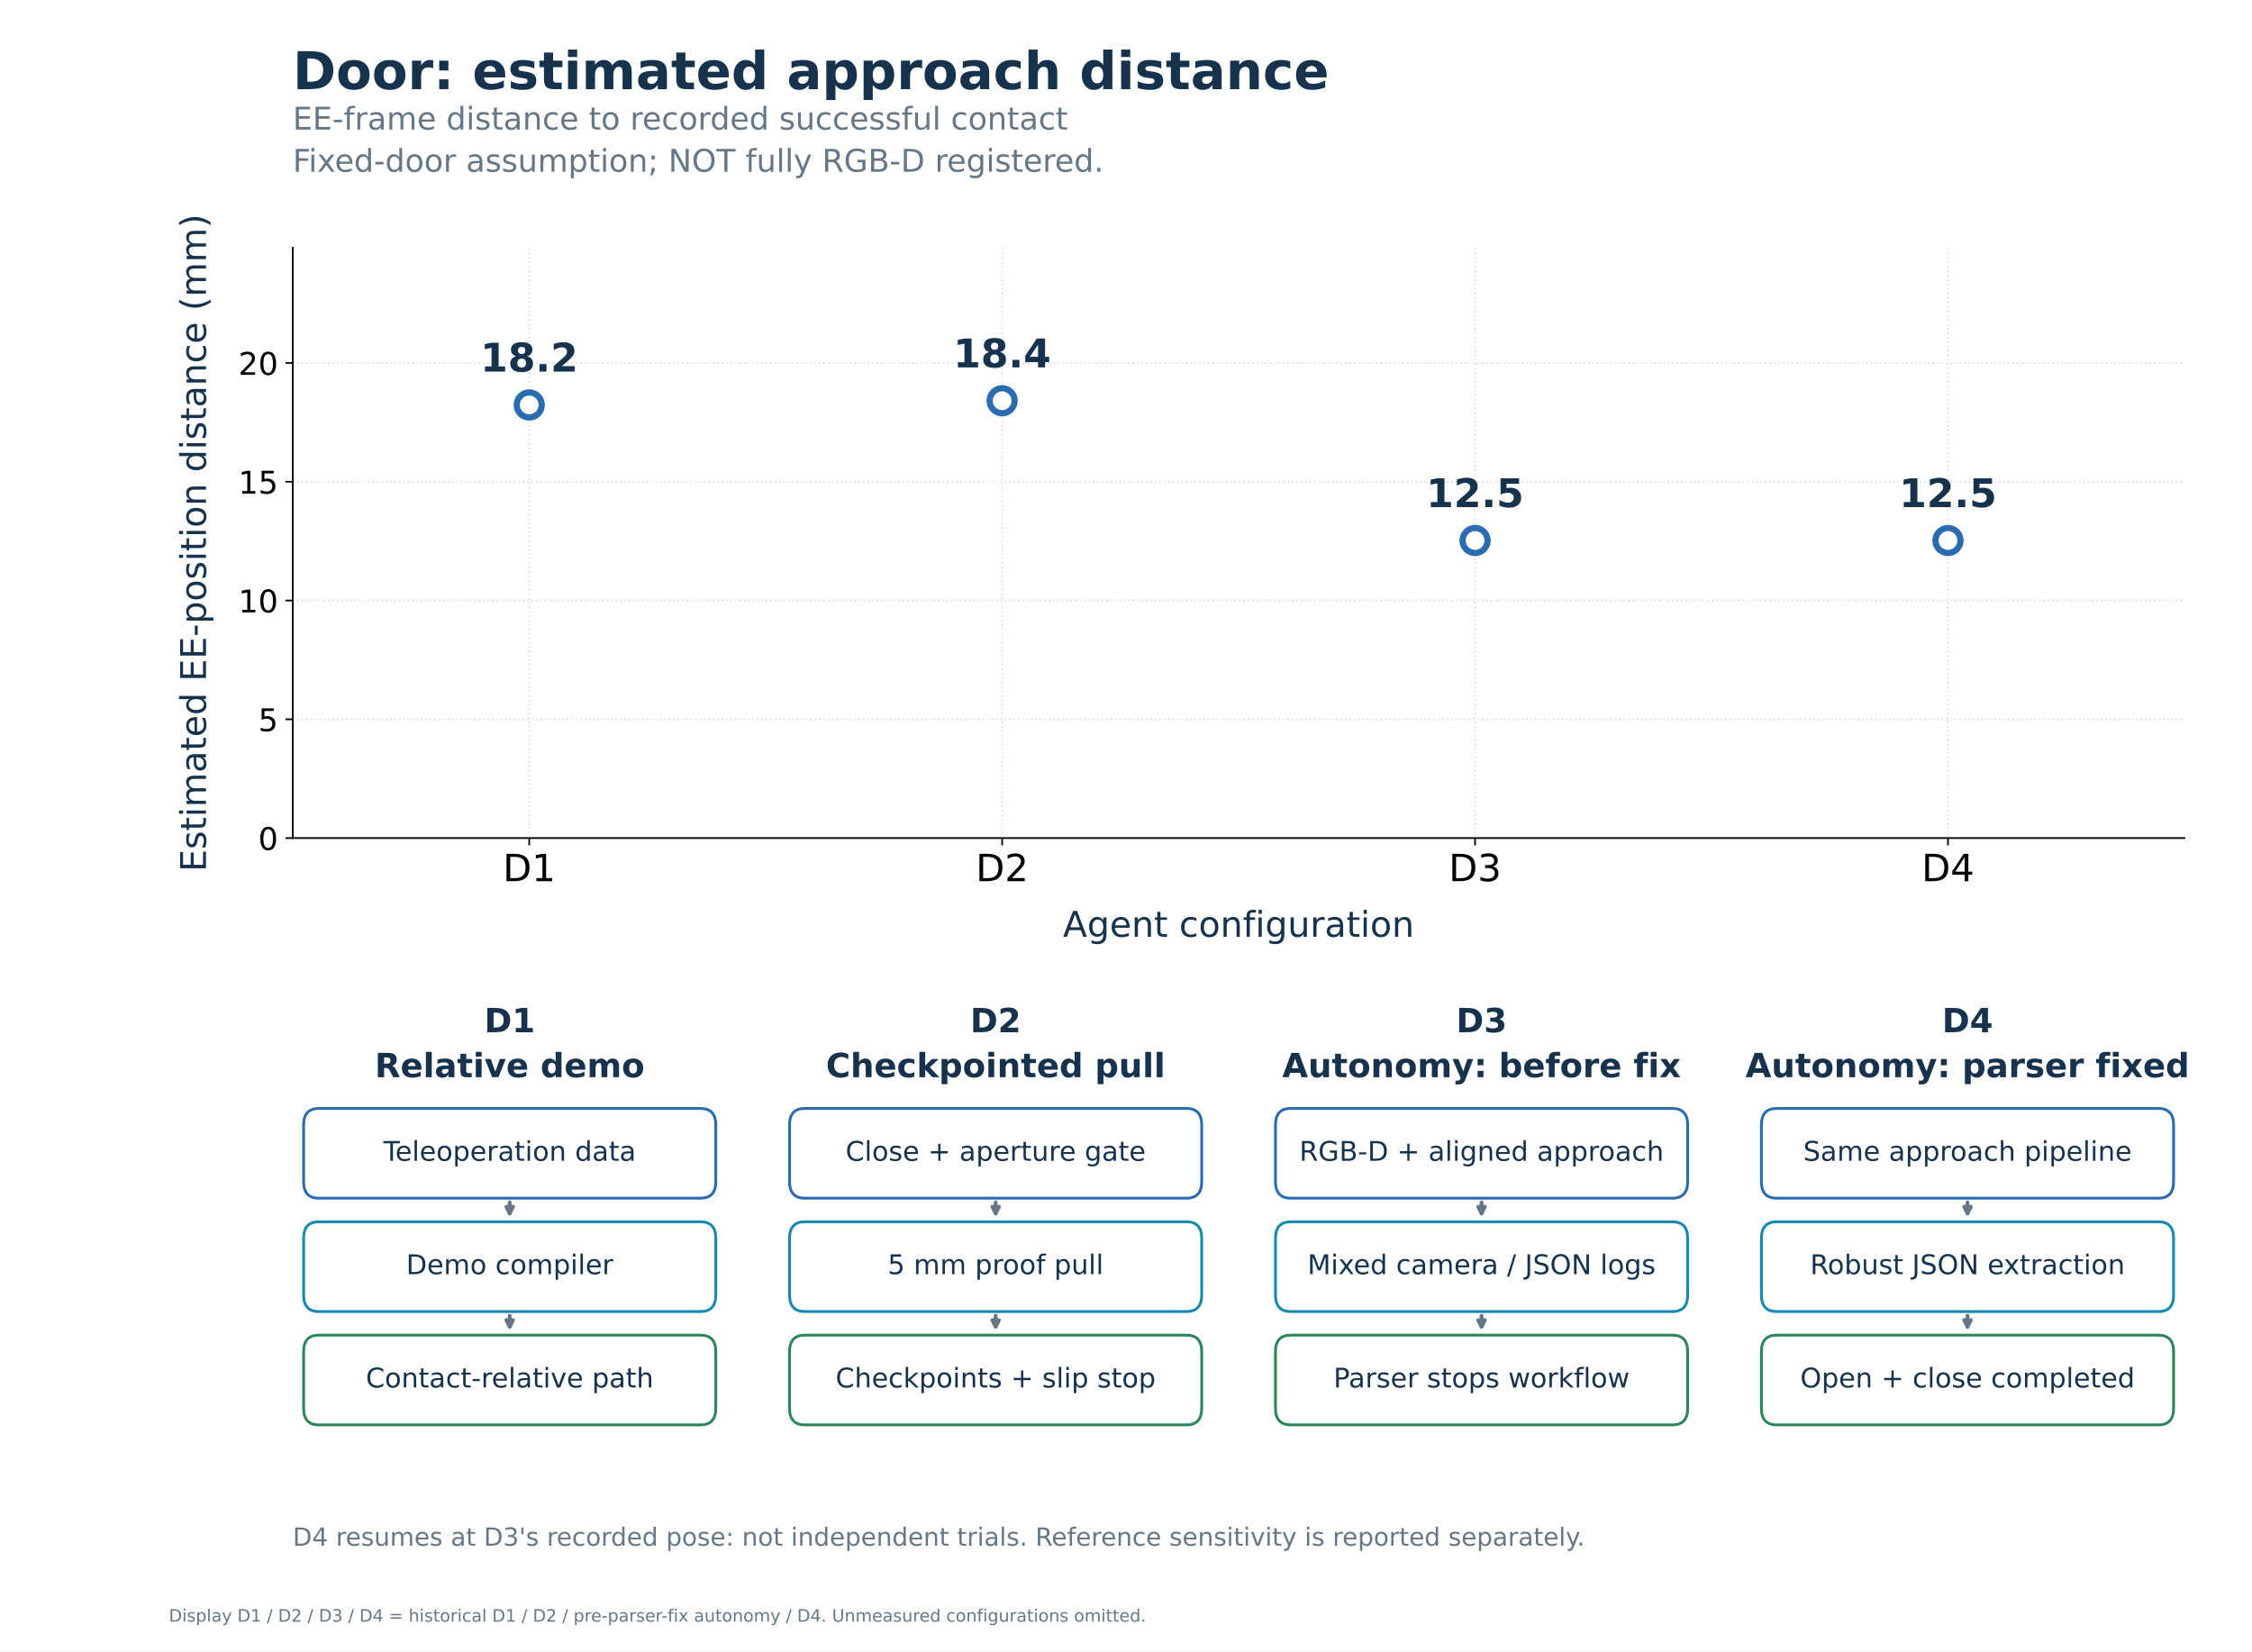
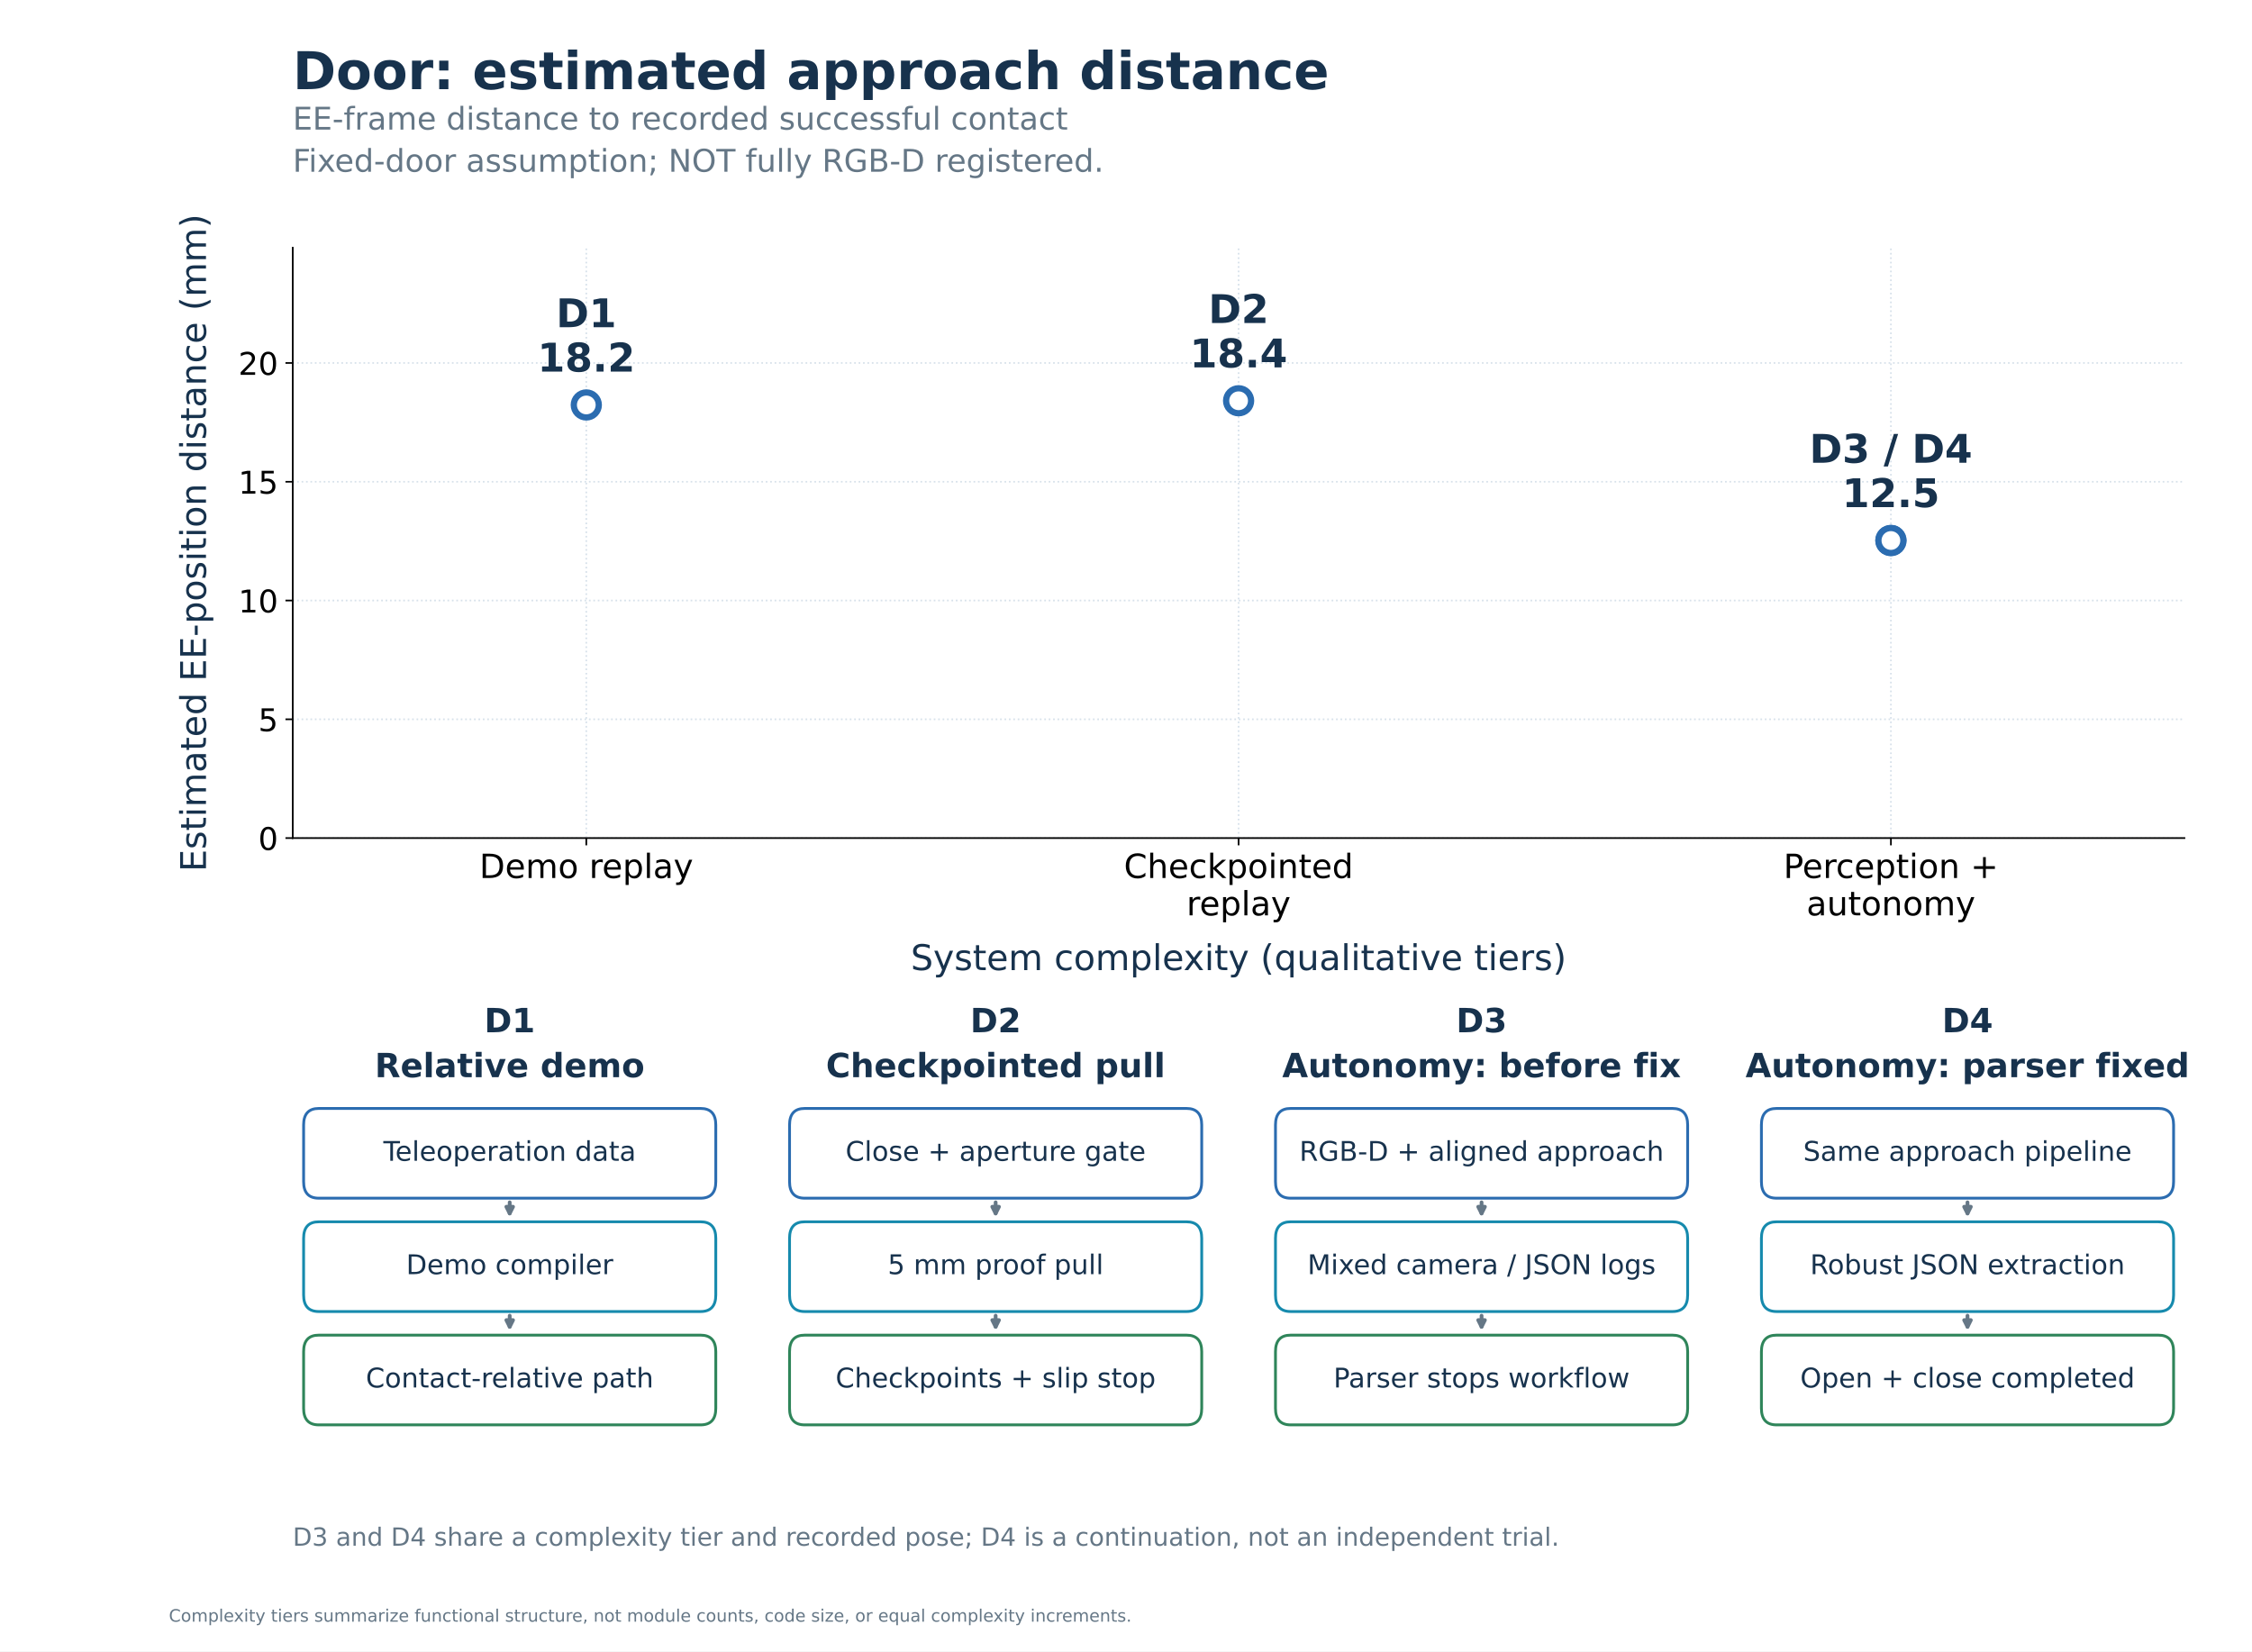
<svg xmlns="http://www.w3.org/2000/svg" xmlns:xlink="http://www.w3.org/1999/xlink" width="1080pt" height="792pt" viewBox="0 0 1080 792" version="1.1">
  <defs>
    <style type="text/css">*{stroke-linejoin: round; stroke-linecap: butt}</style>
  </defs>
  <g id="figure_1">
    <g id="patch_1">
      <path d="M 0 792 L 1080 792 L 1080 0 L 0 0 z " style="fill: #ffffff" />
    </g>
    <g id="axes_1">
      <g id="patch_2">
        <path d="M 140.4 401.93 L 1047.6 401.93 L 1047.6 118.8 L 140.4 118.8 z " style="fill: #ffffff" />
      </g>
      <g id="matplotlib.axis_1">
        <g id="xtick_1">
          <g id="line2d_1">
-             <path d="M 253.8 401.93 L 253.8 118.8 " clip-path="url(#pa5036bf93c)" style="fill: none; stroke-dasharray: 0.8,1.32; stroke-dashoffset: 0; stroke: #d7e1ea; stroke-width: 0.8" />
+             <path d="M 281.172 401.93 L 281.172 118.8 " clip-path="url(#pa5036bf93c)" style="fill: none; stroke-dasharray: 0.8,1.32; stroke-dashoffset: 0; stroke: #d7e1ea; stroke-width: 0.8" />
          </g>
          <g id="line2d_2">
            <defs>
              <path id="m954d2af44e" d="M 0 0 L 0 3.5 " style="stroke: #000000; stroke-width: 0.8" />
            </defs>
            <g>
-               <use xlink:href="#m954d2af44e" x="253.8" y="401.93" style="stroke: #000000; stroke-width: 0.8" />
+               <use xlink:href="#m954d2af44e" x="281.172" y="401.93" style="stroke: #000000; stroke-width: 0.8" />
            </g>
          </g>
          <g id="text_1">
-             <text style="font-size: 18px; font-family: 'DejaVu Sans'; text-anchor: middle" x="253.8" y="422.608" transform="rotate(-0 253.8 422.6076)">D1</text>
+             <text style="font-size: 16px; font-family: 'DejaVu Sans'; text-anchor: middle" x="281.172" y="421.088" transform="rotate(-0 281.1724 421.0879)">Demo replay</text>
          </g>
        </g>
        <g id="xtick_2">
          <g id="line2d_3">
-             <path d="M 480.6 401.93 L 480.6 118.8 " clip-path="url(#pa5036bf93c)" style="fill: none; stroke-dasharray: 0.8,1.32; stroke-dashoffset: 0; stroke: #d7e1ea; stroke-width: 0.8" />
+             <path d="M 594 401.93 L 594 118.8 " clip-path="url(#pa5036bf93c)" style="fill: none; stroke-dasharray: 0.8,1.32; stroke-dashoffset: 0; stroke: #d7e1ea; stroke-width: 0.8" />
          </g>
          <g id="line2d_4">
            <g>
-               <use xlink:href="#m954d2af44e" x="480.6" y="401.93" style="stroke: #000000; stroke-width: 0.8" />
+               <use xlink:href="#m954d2af44e" x="594" y="401.93" style="stroke: #000000; stroke-width: 0.8" />
            </g>
          </g>
          <g id="text_2">
-             <text style="font-size: 18px; font-family: 'DejaVu Sans'; text-anchor: middle" x="480.6" y="422.608" transform="rotate(-0 480.6 422.6076)">D2</text>
+             <text style="font-size: 16px; font-family: 'DejaVu Sans'" transform="translate(538.9863 421.0879)">Checkpointed</text>
+             <text style="font-size: 16px; font-family: 'DejaVu Sans'" transform="translate(569.03 439.0044)">replay</text>
          </g>
        </g>
        <g id="xtick_3">
          <g id="line2d_5">
-             <path d="M 707.4 401.93 L 707.4 118.8 " clip-path="url(#pa5036bf93c)" style="fill: none; stroke-dasharray: 0.8,1.32; stroke-dashoffset: 0; stroke: #d7e1ea; stroke-width: 0.8" />
+             <path d="M 906.828 401.93 L 906.828 118.8 " clip-path="url(#pa5036bf93c)" style="fill: none; stroke-dasharray: 0.8,1.32; stroke-dashoffset: 0; stroke: #d7e1ea; stroke-width: 0.8" />
          </g>
          <g id="line2d_6">
            <g>
-               <use xlink:href="#m954d2af44e" x="707.4" y="401.93" style="stroke: #000000; stroke-width: 0.8" />
+               <use xlink:href="#m954d2af44e" x="906.828" y="401.93" style="stroke: #000000; stroke-width: 0.8" />
            </g>
          </g>
          <g id="text_3">
-             <text style="font-size: 18px; font-family: 'DejaVu Sans'; text-anchor: middle" x="707.4" y="422.608" transform="rotate(-0 707.4 422.6076)">D3</text>
-           </g>
-         </g>
-         <g id="xtick_4">
-           <g id="line2d_7">
-             <path d="M 934.2 401.93 L 934.2 118.8 " clip-path="url(#pa5036bf93c)" style="fill: none; stroke-dasharray: 0.8,1.32; stroke-dashoffset: 0; stroke: #d7e1ea; stroke-width: 0.8" />
-           </g>
-           <g id="line2d_8">
-             <g>
-               <use xlink:href="#m954d2af44e" x="934.2" y="401.93" style="stroke: #000000; stroke-width: 0.8" />
-             </g>
-           </g>
-           <g id="text_4">
-             <text style="font-size: 18px; font-family: 'DejaVu Sans'; text-anchor: middle" x="934.2" y="422.608" transform="rotate(-0 934.2 422.6076)">D4</text>
-           </g>
-         </g>
-         <g id="text_5">
-           <text style="font-size: 17px; font-family: 'DejaVu Sans'; text-anchor: middle; fill: #17324d" x="594" y="449.268" transform="rotate(-0 594 449.2684)">Agent configuration</text>
+             <text style="font-size: 16px; font-family: 'DejaVu Sans'" transform="translate(855.2926 421.0879)">Perception +</text>
+             <text style="font-size: 16px; font-family: 'DejaVu Sans'" transform="translate(866.3313 439.0044)">autonomy</text>
+           </g>
+         </g>
+         <g id="text_4">
+           <text style="font-size: 17px; font-family: 'DejaVu Sans'; text-anchor: middle; fill: #17324d" x="594" y="465.249" transform="rotate(-0 594 465.2493)">System complexity (qualitative tiers)</text>
        </g>
      </g>
      <g id="matplotlib.axis_2">
        <g id="ytick_1">
-           <g id="line2d_9">
+           <g id="line2d_7">
            <path d="M 140.4 401.93 L 1047.6 401.93 " clip-path="url(#pa5036bf93c)" style="fill: none; stroke-dasharray: 0.8,1.32; stroke-dashoffset: 0; stroke: #d7e1ea; stroke-width: 0.8" />
          </g>
-           <g id="line2d_10">
+           <g id="line2d_8">
            <defs>
              <path id="m298db74a03" d="M 0 0 L -3.5 0 " style="stroke: #000000; stroke-width: 0.8" />
            </defs>
            <g>
              <use xlink:href="#m298db74a03" x="140.4" y="401.93" style="stroke: #000000; stroke-width: 0.8" />
            </g>
          </g>
+           <g id="text_5">
+             <text style="font-size: 15px; font-family: 'DejaVu Sans'; text-anchor: end" x="133.4" y="407.629" transform="rotate(-0 133.4 407.6293)">0</text>
+           </g>
+         </g>
+         <g id="ytick_2">
+           <g id="line2d_9">
+             <path d="M 140.4 344.969 L 1047.6 344.969 " clip-path="url(#pa5036bf93c)" style="fill: none; stroke-dasharray: 0.8,1.32; stroke-dashoffset: 0; stroke: #d7e1ea; stroke-width: 0.8" />
+           </g>
+           <g id="line2d_10">
+             <g>
+               <use xlink:href="#m298db74a03" x="140.4" y="344.969" style="stroke: #000000; stroke-width: 0.8" />
+             </g>
+           </g>
          <g id="text_6">
-             <text style="font-size: 15px; font-family: 'DejaVu Sans'; text-anchor: end" x="133.4" y="407.629" transform="rotate(-0 133.4 407.6293)">0</text>
-           </g>
-         </g>
-         <g id="ytick_2">
+             <text style="font-size: 15px; font-family: 'DejaVu Sans'; text-anchor: end" x="133.4" y="350.668" transform="rotate(-0 133.4 350.668)">5</text>
+           </g>
+         </g>
+         <g id="ytick_3">
          <g id="line2d_11">
-             <path d="M 140.4 344.969 L 1047.6 344.969 " clip-path="url(#pa5036bf93c)" style="fill: none; stroke-dasharray: 0.8,1.32; stroke-dashoffset: 0; stroke: #d7e1ea; stroke-width: 0.8" />
+             <path d="M 140.4 288.008 L 1047.6 288.008 " clip-path="url(#pa5036bf93c)" style="fill: none; stroke-dasharray: 0.8,1.32; stroke-dashoffset: 0; stroke: #d7e1ea; stroke-width: 0.8" />
          </g>
          <g id="line2d_12">
            <g>
-               <use xlink:href="#m298db74a03" x="140.4" y="344.969" style="stroke: #000000; stroke-width: 0.8" />
+               <use xlink:href="#m298db74a03" x="140.4" y="288.008" style="stroke: #000000; stroke-width: 0.8" />
            </g>
          </g>
          <g id="text_7">
-             <text style="font-size: 15px; font-family: 'DejaVu Sans'; text-anchor: end" x="133.4" y="350.668" transform="rotate(-0 133.4 350.668)">5</text>
-           </g>
-         </g>
-         <g id="ytick_3">
+             <text style="font-size: 15px; font-family: 'DejaVu Sans'; text-anchor: end" x="133.4" y="293.707" transform="rotate(-0 133.4 293.7067)">10</text>
+           </g>
+         </g>
+         <g id="ytick_4">
          <g id="line2d_13">
-             <path d="M 140.4 288.008 L 1047.6 288.008 " clip-path="url(#pa5036bf93c)" style="fill: none; stroke-dasharray: 0.8,1.32; stroke-dashoffset: 0; stroke: #d7e1ea; stroke-width: 0.8" />
+             <path d="M 140.4 231.047 L 1047.6 231.047 " clip-path="url(#pa5036bf93c)" style="fill: none; stroke-dasharray: 0.8,1.32; stroke-dashoffset: 0; stroke: #d7e1ea; stroke-width: 0.8" />
          </g>
          <g id="line2d_14">
            <g>
-               <use xlink:href="#m298db74a03" x="140.4" y="288.008" style="stroke: #000000; stroke-width: 0.8" />
+               <use xlink:href="#m298db74a03" x="140.4" y="231.047" style="stroke: #000000; stroke-width: 0.8" />
            </g>
          </g>
          <g id="text_8">
-             <text style="font-size: 15px; font-family: 'DejaVu Sans'; text-anchor: end" x="133.4" y="293.707" transform="rotate(-0 133.4 293.7067)">10</text>
-           </g>
-         </g>
-         <g id="ytick_4">
+             <text style="font-size: 15px; font-family: 'DejaVu Sans'; text-anchor: end" x="133.4" y="236.745" transform="rotate(-0 133.4 236.7454)">15</text>
+           </g>
+         </g>
+         <g id="ytick_5">
          <g id="line2d_15">
-             <path d="M 140.4 231.047 L 1047.6 231.047 " clip-path="url(#pa5036bf93c)" style="fill: none; stroke-dasharray: 0.8,1.32; stroke-dashoffset: 0; stroke: #d7e1ea; stroke-width: 0.8" />
+             <path d="M 140.4 174.085 L 1047.6 174.085 " clip-path="url(#pa5036bf93c)" style="fill: none; stroke-dasharray: 0.8,1.32; stroke-dashoffset: 0; stroke: #d7e1ea; stroke-width: 0.8" />
          </g>
          <g id="line2d_16">
            <g>
-               <use xlink:href="#m298db74a03" x="140.4" y="231.047" style="stroke: #000000; stroke-width: 0.8" />
+               <use xlink:href="#m298db74a03" x="140.4" y="174.085" style="stroke: #000000; stroke-width: 0.8" />
            </g>
          </g>
          <g id="text_9">
-             <text style="font-size: 15px; font-family: 'DejaVu Sans'; text-anchor: end" x="133.4" y="236.745" transform="rotate(-0 133.4 236.7454)">15</text>
-           </g>
-         </g>
-         <g id="ytick_5">
-           <g id="line2d_17">
-             <path d="M 140.4 174.085 L 1047.6 174.085 " clip-path="url(#pa5036bf93c)" style="fill: none; stroke-dasharray: 0.8,1.32; stroke-dashoffset: 0; stroke: #d7e1ea; stroke-width: 0.8" />
-           </g>
-           <g id="line2d_18">
-             <g>
-               <use xlink:href="#m298db74a03" x="140.4" y="174.085" style="stroke: #000000; stroke-width: 0.8" />
-             </g>
-           </g>
-           <g id="text_10">
            <text style="font-size: 15px; font-family: 'DejaVu Sans'; text-anchor: end" x="133.4" y="179.784" transform="rotate(-0 133.4 179.7841)">20</text>
          </g>
        </g>
-         <g id="text_11">
+         <g id="text_10">
          <text style="font-size: 17px; font-family: 'DejaVu Sans'; text-anchor: middle; fill: #17324d" x="98.777" y="260.365" transform="rotate(-90 98.77703 260.3652)">Estimated EE-position distance (mm)</text>
        </g>
      </g>
-       <g id="line2d_19">
+       <g id="line2d_17">
        <defs>
          <path id="m830bba4100" d="M 0 6 C 1.591 6 3.117 5.368 4.243 4.243 C 5.368 3.117 6 1.591 6 0 C 6 -1.591 5.368 -3.117 4.243 -4.243 C 3.117 -5.368 1.591 -6 0 -6 C -1.591 -6 -3.117 -5.368 -4.243 -4.243 C -5.368 -3.117 -6 -1.591 -6 0 C -6 1.591 -5.368 3.117 -4.243 4.243 C -3.117 5.368 -1.591 6 0 6 z " style="stroke: #2b6cb0; stroke-width: 3" />
        </defs>
        <g clip-path="url(#pa5036bf93c)">
-           <use xlink:href="#m830bba4100" x="253.8" y="194.214" style="fill: #ffffff; stroke: #2b6cb0; stroke-width: 3" />
-           <use xlink:href="#m830bba4100" x="480.6" y="192.204" style="fill: #ffffff; stroke: #2b6cb0; stroke-width: 3" />
-           <use xlink:href="#m830bba4100" x="707.4" y="259.222" style="fill: #ffffff; stroke: #2b6cb0; stroke-width: 3" />
-           <use xlink:href="#m830bba4100" x="934.2" y="259.222" style="fill: #ffffff; stroke: #2b6cb0; stroke-width: 3" />
+           <use xlink:href="#m830bba4100" x="281.172" y="194.214" style="fill: #ffffff; stroke: #2b6cb0; stroke-width: 3" />
+           <use xlink:href="#m830bba4100" x="594" y="192.204" style="fill: #ffffff; stroke: #2b6cb0; stroke-width: 3" />
+           <use xlink:href="#m830bba4100" x="906.828" y="259.222" style="fill: #ffffff; stroke: #2b6cb0; stroke-width: 3" />
+           <use xlink:href="#m830bba4100" x="906.828" y="259.222" style="fill: #ffffff; stroke: #2b6cb0; stroke-width: 3" />
        </g>
      </g>
      <g id="patch_3">
        <path d="M 140.4 401.93 L 140.4 118.8 " style="fill: none; stroke: #000000; stroke-width: 0.8; stroke-linejoin: miter; stroke-linecap: square" />
      </g>
      <g id="patch_4">
        <path d="M 140.4 401.93 L 1047.6 401.93 " style="fill: none; stroke: #000000; stroke-width: 0.8; stroke-linejoin: miter; stroke-linecap: square" />
      </g>
+       <g id="text_11">
+         <text style="font-weight: 700; font-size: 19px; font-family: 'DejaVu Sans'; fill: #17324d" transform="translate(266.676 156.9379)">D1</text>
+         <text style="font-weight: 700; font-size: 19px; font-family: 'DejaVu Sans'; fill: #17324d" transform="translate(257.7341 178.2138)">18.2</text>
+       </g>
      <g id="text_12">
-         <text style="font-weight: 700; font-size: 19px; font-family: 'DejaVu Sans'; text-anchor: middle; fill: #17324d" x="253.8" y="178.214" transform="rotate(-0 253.8 178.2138)">18.2</text>
+         <text style="font-weight: 700; font-size: 19px; font-family: 'DejaVu Sans'; fill: #17324d" transform="translate(579.5036 154.9283)">D2</text>
+         <text style="font-weight: 700; font-size: 19px; font-family: 'DejaVu Sans'; fill: #17324d" transform="translate(570.5617 176.2042)">18.4</text>
      </g>
      <g id="text_13">
-         <text style="font-weight: 700; font-size: 19px; font-family: 'DejaVu Sans'; text-anchor: middle; fill: #17324d" x="480.6" y="176.204" transform="rotate(-0 480.6 176.2042)">18.4</text>
-       </g>
-       <g id="text_14">
-         <text style="font-weight: 700; font-size: 19px; font-family: 'DejaVu Sans'; text-anchor: middle; fill: #17324d" x="707.4" y="243.222" transform="rotate(-0 707.4 243.222)">12.5</text>
-       </g>
-       <g id="text_15">
-         <text style="font-weight: 700; font-size: 19px; font-family: 'DejaVu Sans'; text-anchor: middle; fill: #17324d" x="934.2" y="243.222" transform="rotate(-0 934.2 243.222)">12.5</text>
+         <text style="font-weight: 700; font-size: 19px; font-family: 'DejaVu Sans'; fill: #17324d" transform="translate(867.7499 221.9462)">D3 / D4</text>
+         <text style="font-weight: 700; font-size: 19px; font-family: 'DejaVu Sans'; fill: #17324d" transform="translate(883.3893 243.222)">12.5</text>
      </g>
    </g>
    <g id="axes_2">
      <g id="patch_5">
        <path d="M 244.437 576.639 Q 244.437 580.303 244.437 581.954 " clip-path="url(#p2c5558ad7f)" style="fill: none; stroke: #657786; stroke-width: 1.8; stroke-linecap: round" />
        <path d="M 246.037 578.754 L 244.437 581.954 L 242.837 578.754 z " clip-path="url(#p2c5558ad7f)" style="fill: #657786; stroke: #657786; stroke-width: 1.8; stroke-linecap: round" />
      </g>
      <g id="patch_6">
        <path d="M 244.437 631 Q 244.437 634.664 244.437 636.315 " clip-path="url(#p2c5558ad7f)" style="fill: none; stroke: #657786; stroke-width: 1.8; stroke-linecap: round" />
        <path d="M 246.037 633.115 L 244.437 636.315 L 242.837 633.115 z " clip-path="url(#p2c5558ad7f)" style="fill: #657786; stroke: #657786; stroke-width: 1.8; stroke-linecap: round" />
      </g>
-       <g id="text_16">
+       <g id="text_14">
        <text style="font-weight: 700; font-size: 16px; font-family: 'DejaVu Sans'; fill: #17324d" transform="translate(232.2292 495.0632)">D1</text>
        <text style="font-weight: 700; font-size: 16px; font-family: 'DejaVu Sans'; fill: #17324d" transform="translate(179.7317 516.627)">Relative demo</text>
      </g>
      <g id="patch_7">
        <path d="M 152.884 574.64 L 335.989 574.64 Q 343.272 574.64 343.272 566.712 L 343.272 539.532 Q 343.272 531.604 335.989 531.604 L 152.884 531.604 Q 145.602 531.604 145.602 539.532 L 145.602 566.712 Q 145.602 574.64 152.884 574.64 z " clip-path="url(#p2c5558ad7f)" style="fill: #ffffff; stroke: #2b6cb0; stroke-width: 1.35; stroke-linejoin: miter" />
      </g>
      <g id="patch_8">
        <path d="M 152.884 629.001 L 335.989 629.001 Q 343.272 629.001 343.272 621.073 L 343.272 593.893 Q 343.272 585.965 335.989 585.965 L 152.884 585.965 Q 145.602 585.965 145.602 593.893 L 145.602 621.073 Q 145.602 629.001 152.884 629.001 z " clip-path="url(#p2c5558ad7f)" style="fill: #ffffff; stroke: #168aad; stroke-width: 1.35; stroke-linejoin: miter" />
      </g>
      <g id="patch_9">
        <path d="M 152.884 683.362 L 335.989 683.362 Q 343.272 683.362 343.272 675.434 L 343.272 648.254 Q 343.272 640.326 335.989 640.326 L 152.884 640.326 Q 145.602 640.326 145.602 648.254 L 145.602 675.434 Q 145.602 683.362 152.884 683.362 z " clip-path="url(#p2c5558ad7f)" style="fill: #ffffff; stroke: #2f855a; stroke-width: 1.35; stroke-linejoin: miter" />
      </g>
+       <g id="text_15">
+         <text style="font-size: 13px; font-family: 'DejaVu Sans'; text-anchor: middle; fill: #17324d" x="244.437" y="556.709" transform="rotate(-0 244.4367 556.7093)">Teleoperation data</text>
+       </g>
+       <g id="text_16">
+         <text style="font-size: 13px; font-family: 'DejaVu Sans'; text-anchor: middle; fill: #17324d" x="244.437" y="611.07" transform="rotate(-0 244.4367 611.0703)">Demo compiler</text>
+       </g>
      <g id="text_17">
-         <text style="font-size: 13px; font-family: 'DejaVu Sans'; text-anchor: middle; fill: #17324d" x="244.437" y="556.709" transform="rotate(-0 244.4367 556.7093)">Teleoperation data</text>
-       </g>
-       <g id="text_18">
-         <text style="font-size: 13px; font-family: 'DejaVu Sans'; text-anchor: middle; fill: #17324d" x="244.437" y="611.07" transform="rotate(-0 244.4367 611.0703)">Demo compiler</text>
-       </g>
-       <g id="text_19">
        <text style="font-size: 13px; font-family: 'DejaVu Sans'; text-anchor: middle; fill: #17324d" x="244.437" y="665.431" transform="rotate(-0 244.4367 665.4314)">Contact-relative path</text>
      </g>
    </g>
    <g id="axes_3">
      <g id="patch_10">
        <path d="M 477.479 576.639 Q 477.479 580.303 477.479 581.954 " clip-path="url(#p76606ef247)" style="fill: none; stroke: #657786; stroke-width: 1.8; stroke-linecap: round" />
        <path d="M 479.079 578.754 L 477.479 581.954 L 475.879 578.754 z " clip-path="url(#p76606ef247)" style="fill: #657786; stroke: #657786; stroke-width: 1.8; stroke-linecap: round" />
      </g>
      <g id="patch_11">
        <path d="M 477.479 631 Q 477.479 634.664 477.479 636.315 " clip-path="url(#p76606ef247)" style="fill: none; stroke: #657786; stroke-width: 1.8; stroke-linecap: round" />
        <path d="M 479.079 633.115 L 477.479 636.315 L 475.879 633.115 z " clip-path="url(#p76606ef247)" style="fill: #657786; stroke: #657786; stroke-width: 1.8; stroke-linecap: round" />
      </g>
-       <g id="text_20">
+       <g id="text_18">
        <text style="font-weight: 700; font-size: 16px; font-family: 'DejaVu Sans'; fill: #17324d" transform="translate(465.2714 495.0632)">D2</text>
        <text style="font-weight: 700; font-size: 16px; font-family: 'DejaVu Sans'; fill: #17324d" transform="translate(396.0964 516.627)">Checkpointed pull</text>
      </g>
      <g id="patch_12">
        <path d="M 385.927 574.64 L 569.031 574.64 Q 576.314 574.64 576.314 566.712 L 576.314 539.532 Q 576.314 531.604 569.031 531.604 L 385.927 531.604 Q 378.644 531.604 378.644 539.532 L 378.644 566.712 Q 378.644 574.64 385.927 574.64 z " clip-path="url(#p76606ef247)" style="fill: #ffffff; stroke: #2b6cb0; stroke-width: 1.35; stroke-linejoin: miter" />
      </g>
      <g id="patch_13">
        <path d="M 385.927 629.001 L 569.031 629.001 Q 576.314 629.001 576.314 621.073 L 576.314 593.893 Q 576.314 585.965 569.031 585.965 L 385.927 585.965 Q 378.644 585.965 378.644 593.893 L 378.644 621.073 Q 378.644 629.001 385.927 629.001 z " clip-path="url(#p76606ef247)" style="fill: #ffffff; stroke: #168aad; stroke-width: 1.35; stroke-linejoin: miter" />
      </g>
      <g id="patch_14">
        <path d="M 385.927 683.362 L 569.031 683.362 Q 576.314 683.362 576.314 675.434 L 576.314 648.254 Q 576.314 640.326 569.031 640.326 L 385.927 640.326 Q 378.644 640.326 378.644 648.254 L 378.644 675.434 Q 378.644 683.362 385.927 683.362 z " clip-path="url(#p76606ef247)" style="fill: #ffffff; stroke: #2f855a; stroke-width: 1.35; stroke-linejoin: miter" />
      </g>
+       <g id="text_19">
+         <text style="font-size: 13px; font-family: 'DejaVu Sans'; text-anchor: middle; fill: #17324d" x="477.479" y="556.709" transform="rotate(-0 477.4789 556.7093)">Close + aperture gate</text>
+       </g>
+       <g id="text_20">
+         <text style="font-size: 13px; font-family: 'DejaVu Sans'; text-anchor: middle; fill: #17324d" x="477.479" y="611.07" transform="rotate(-0 477.4789 611.0703)">5 mm proof pull</text>
+       </g>
      <g id="text_21">
-         <text style="font-size: 13px; font-family: 'DejaVu Sans'; text-anchor: middle; fill: #17324d" x="477.479" y="556.709" transform="rotate(-0 477.4789 556.7093)">Close + aperture gate</text>
-       </g>
-       <g id="text_22">
-         <text style="font-size: 13px; font-family: 'DejaVu Sans'; text-anchor: middle; fill: #17324d" x="477.479" y="611.07" transform="rotate(-0 477.4789 611.0703)">5 mm proof pull</text>
-       </g>
-       <g id="text_23">
        <text style="font-size: 13px; font-family: 'DejaVu Sans'; text-anchor: middle; fill: #17324d" x="477.479" y="665.431" transform="rotate(-0 477.4789 665.4314)">Checkpoints + slip stop</text>
      </g>
    </g>
    <g id="axes_4">
      <g id="patch_15">
        <path d="M 710.521 576.639 Q 710.521 580.303 710.521 581.954 " clip-path="url(#p6c85af64ff)" style="fill: none; stroke: #657786; stroke-width: 1.8; stroke-linecap: round" />
        <path d="M 712.121 578.754 L 710.521 581.954 L 708.921 578.754 z " clip-path="url(#p6c85af64ff)" style="fill: #657786; stroke: #657786; stroke-width: 1.8; stroke-linecap: round" />
      </g>
      <g id="patch_16">
        <path d="M 710.521 631 Q 710.521 634.664 710.521 636.315 " clip-path="url(#p6c85af64ff)" style="fill: none; stroke: #657786; stroke-width: 1.8; stroke-linecap: round" />
        <path d="M 712.121 633.115 L 710.521 636.315 L 708.921 633.115 z " clip-path="url(#p6c85af64ff)" style="fill: #657786; stroke: #657786; stroke-width: 1.8; stroke-linecap: round" />
      </g>
-       <g id="text_24">
+       <g id="text_22">
        <text style="font-weight: 700; font-size: 16px; font-family: 'DejaVu Sans'; fill: #17324d" transform="translate(698.3136 495.0632)">D3</text>
        <text style="font-weight: 700; font-size: 16px; font-family: 'DejaVu Sans'; fill: #17324d" transform="translate(614.9211 516.627)">Autonomy: before fix</text>
      </g>
      <g id="patch_17">
        <path d="M 618.969 574.64 L 802.073 574.64 Q 809.356 574.64 809.356 566.712 L 809.356 539.532 Q 809.356 531.604 802.073 531.604 L 618.969 531.604 Q 611.686 531.604 611.686 539.532 L 611.686 566.712 Q 611.686 574.64 618.969 574.64 z " clip-path="url(#p6c85af64ff)" style="fill: #ffffff; stroke: #2b6cb0; stroke-width: 1.35; stroke-linejoin: miter" />
      </g>
      <g id="patch_18">
        <path d="M 618.969 629.001 L 802.073 629.001 Q 809.356 629.001 809.356 621.073 L 809.356 593.893 Q 809.356 585.965 802.073 585.965 L 618.969 585.965 Q 611.686 585.965 611.686 593.893 L 611.686 621.073 Q 611.686 629.001 618.969 629.001 z " clip-path="url(#p6c85af64ff)" style="fill: #ffffff; stroke: #168aad; stroke-width: 1.35; stroke-linejoin: miter" />
      </g>
      <g id="patch_19">
        <path d="M 618.969 683.362 L 802.073 683.362 Q 809.356 683.362 809.356 675.434 L 809.356 648.254 Q 809.356 640.326 802.073 640.326 L 618.969 640.326 Q 611.686 640.326 611.686 648.254 L 611.686 675.434 Q 611.686 683.362 618.969 683.362 z " clip-path="url(#p6c85af64ff)" style="fill: #ffffff; stroke: #2f855a; stroke-width: 1.35; stroke-linejoin: miter" />
      </g>
+       <g id="text_23">
+         <text style="font-size: 13px; font-family: 'DejaVu Sans'; text-anchor: middle; fill: #17324d" x="710.521" y="556.709" transform="rotate(-0 710.5211 556.7093)">RGB-D + aligned approach</text>
+       </g>
+       <g id="text_24">
+         <text style="font-size: 13px; font-family: 'DejaVu Sans'; text-anchor: middle; fill: #17324d" x="710.521" y="611.07" transform="rotate(-0 710.5211 611.0703)">Mixed camera / JSON logs</text>
+       </g>
      <g id="text_25">
-         <text style="font-size: 13px; font-family: 'DejaVu Sans'; text-anchor: middle; fill: #17324d" x="710.521" y="556.709" transform="rotate(-0 710.5211 556.7093)">RGB-D + aligned approach</text>
-       </g>
-       <g id="text_26">
-         <text style="font-size: 13px; font-family: 'DejaVu Sans'; text-anchor: middle; fill: #17324d" x="710.521" y="611.07" transform="rotate(-0 710.5211 611.0703)">Mixed camera / JSON logs</text>
-       </g>
-       <g id="text_27">
        <text style="font-size: 13px; font-family: 'DejaVu Sans'; text-anchor: middle; fill: #17324d" x="710.521" y="665.431" transform="rotate(-0 710.5211 665.4314)">Parser stops workflow</text>
      </g>
    </g>
    <g id="axes_5">
      <g id="patch_20">
        <path d="M 943.563 576.639 Q 943.563 580.303 943.563 581.954 " clip-path="url(#pc2bcabe666)" style="fill: none; stroke: #657786; stroke-width: 1.8; stroke-linecap: round" />
        <path d="M 945.163 578.754 L 943.563 581.954 L 941.963 578.754 z " clip-path="url(#pc2bcabe666)" style="fill: #657786; stroke: #657786; stroke-width: 1.8; stroke-linecap: round" />
      </g>
      <g id="patch_21">
        <path d="M 943.563 631 Q 943.563 634.664 943.563 636.315 " clip-path="url(#pc2bcabe666)" style="fill: none; stroke: #657786; stroke-width: 1.8; stroke-linecap: round" />
        <path d="M 945.163 633.115 L 943.563 636.315 L 941.963 633.115 z " clip-path="url(#pc2bcabe666)" style="fill: #657786; stroke: #657786; stroke-width: 1.8; stroke-linecap: round" />
      </g>
-       <g id="text_28">
+       <g id="text_26">
        <text style="font-weight: 700; font-size: 16px; font-family: 'DejaVu Sans'; fill: #17324d" transform="translate(931.3558 495.0632)">D4</text>
        <text style="font-weight: 700; font-size: 16px; font-family: 'DejaVu Sans'; fill: #17324d" transform="translate(837.1083 516.627)">Autonomy: parser fixed</text>
      </g>
      <g id="patch_22">
        <path d="M 852.011 574.64 L 1035.116 574.64 Q 1042.398 574.64 1042.398 566.712 L 1042.398 539.532 Q 1042.398 531.604 1035.116 531.604 L 852.011 531.604 Q 844.728 531.604 844.728 539.532 L 844.728 566.712 Q 844.728 574.64 852.011 574.64 z " clip-path="url(#pc2bcabe666)" style="fill: #ffffff; stroke: #2b6cb0; stroke-width: 1.35; stroke-linejoin: miter" />
      </g>
      <g id="patch_23">
        <path d="M 852.011 629.001 L 1035.116 629.001 Q 1042.398 629.001 1042.398 621.073 L 1042.398 593.893 Q 1042.398 585.965 1035.116 585.965 L 852.011 585.965 Q 844.728 585.965 844.728 593.893 L 844.728 621.073 Q 844.728 629.001 852.011 629.001 z " clip-path="url(#pc2bcabe666)" style="fill: #ffffff; stroke: #168aad; stroke-width: 1.35; stroke-linejoin: miter" />
      </g>
      <g id="patch_24">
        <path d="M 852.011 683.362 L 1035.116 683.362 Q 1042.398 683.362 1042.398 675.434 L 1042.398 648.254 Q 1042.398 640.326 1035.116 640.326 L 852.011 640.326 Q 844.728 640.326 844.728 648.254 L 844.728 675.434 Q 844.728 683.362 852.011 683.362 z " clip-path="url(#pc2bcabe666)" style="fill: #ffffff; stroke: #2f855a; stroke-width: 1.35; stroke-linejoin: miter" />
      </g>
+       <g id="text_27">
+         <text style="font-size: 13px; font-family: 'DejaVu Sans'; text-anchor: middle; fill: #17324d" x="943.563" y="556.709" transform="rotate(-0 943.5633 556.7093)">Same approach pipeline</text>
+       </g>
+       <g id="text_28">
+         <text style="font-size: 13px; font-family: 'DejaVu Sans'; text-anchor: middle; fill: #17324d" x="943.563" y="611.07" transform="rotate(-0 943.5633 611.0703)">Robust JSON extraction</text>
+       </g>
      <g id="text_29">
-         <text style="font-size: 13px; font-family: 'DejaVu Sans'; text-anchor: middle; fill: #17324d" x="943.563" y="556.709" transform="rotate(-0 943.5633 556.7093)">Same approach pipeline</text>
-       </g>
-       <g id="text_30">
-         <text style="font-size: 13px; font-family: 'DejaVu Sans'; text-anchor: middle; fill: #17324d" x="943.563" y="611.07" transform="rotate(-0 943.5633 611.0703)">Robust JSON extraction</text>
-       </g>
-       <g id="text_31">
        <text style="font-size: 13px; font-family: 'DejaVu Sans'; text-anchor: middle; fill: #17324d" x="943.563" y="665.431" transform="rotate(-0 943.5633 665.4314)">Open + close completed</text>
      </g>
    </g>
-     <g id="text_32">
+     <g id="text_30">
      <text style="font-weight: 700; font-size: 25px; font-family: 'DejaVu Sans'; text-anchor: start; fill: #17324d" x="140.4" y="42.756" transform="rotate(-0 140.4 42.75609)">Door: estimated approach distance</text>
    </g>
-     <g id="text_33">
+     <g id="text_31">
      <text style="font-size: 15px; font-family: 'DejaVu Sans'; fill: #657786" transform="translate(140.4 62.14305)">EE-frame distance to recorded successful contact</text>
      <text style="font-size: 15px; font-family: 'DejaVu Sans'; fill: #657786" transform="translate(140.4 82.35907)">Fixed-door assumption; NOT fully RGB-D registered.</text>
    </g>
-     <g id="text_34">
-       <text style="font-size: 12px; font-family: 'DejaVu Sans'; text-anchor: start; fill: #657786" x="140.4" y="741.312" transform="rotate(-0 140.4 741.312)">D4 resumes at D3's recorded pose: not independent trials. Reference sensitivity is reported separately.</text>
-     </g>
-     <g id="text_35">
-       <text style="font-size: 8.2px; font-family: 'DejaVu Sans'; text-anchor: start; fill: #657786" x="81" y="777.744" transform="rotate(-0 81 777.744)">Display D1 / D2 / D3 / D4 = historical D1 / D2 / pre-parser-fix autonomy / D4. Unmeasured configurations omitted.</text>
+     <g id="text_32">
+       <text style="font-size: 12px; font-family: 'DejaVu Sans'; text-anchor: start; fill: #657786" x="140.4" y="741.312" transform="rotate(-0 140.4 741.312)">D3 and D4 share a complexity tier and recorded pose; D4 is a continuation, not an independent trial.</text>
+     </g>
+     <g id="text_33">
+       <text style="font-size: 8.2px; font-family: 'DejaVu Sans'; text-anchor: start; fill: #657786" x="81" y="777.744" transform="rotate(-0 81 777.744)">Complexity tiers summarize functional structure, not module counts, code size, or equal complexity increments.</text>
    </g>
  </g>
  <defs>
    <clipPath id="pa5036bf93c">
      <rect x="140.4" y="118.8" width="907.2" height="283.13" />
    </clipPath>
    <clipPath id="p2c5558ad7f">
      <rect x="140.4" y="478.376" width="208.073" height="226.504" />
    </clipPath>
    <clipPath id="p76606ef247">
      <rect x="373.442" y="478.376" width="208.073" height="226.504" />
    </clipPath>
    <clipPath id="p6c85af64ff">
      <rect x="606.484" y="478.376" width="208.073" height="226.504" />
    </clipPath>
    <clipPath id="pc2bcabe666">
      <rect x="839.527" y="478.376" width="208.073" height="226.504" />
    </clipPath>
  </defs>
</svg>
